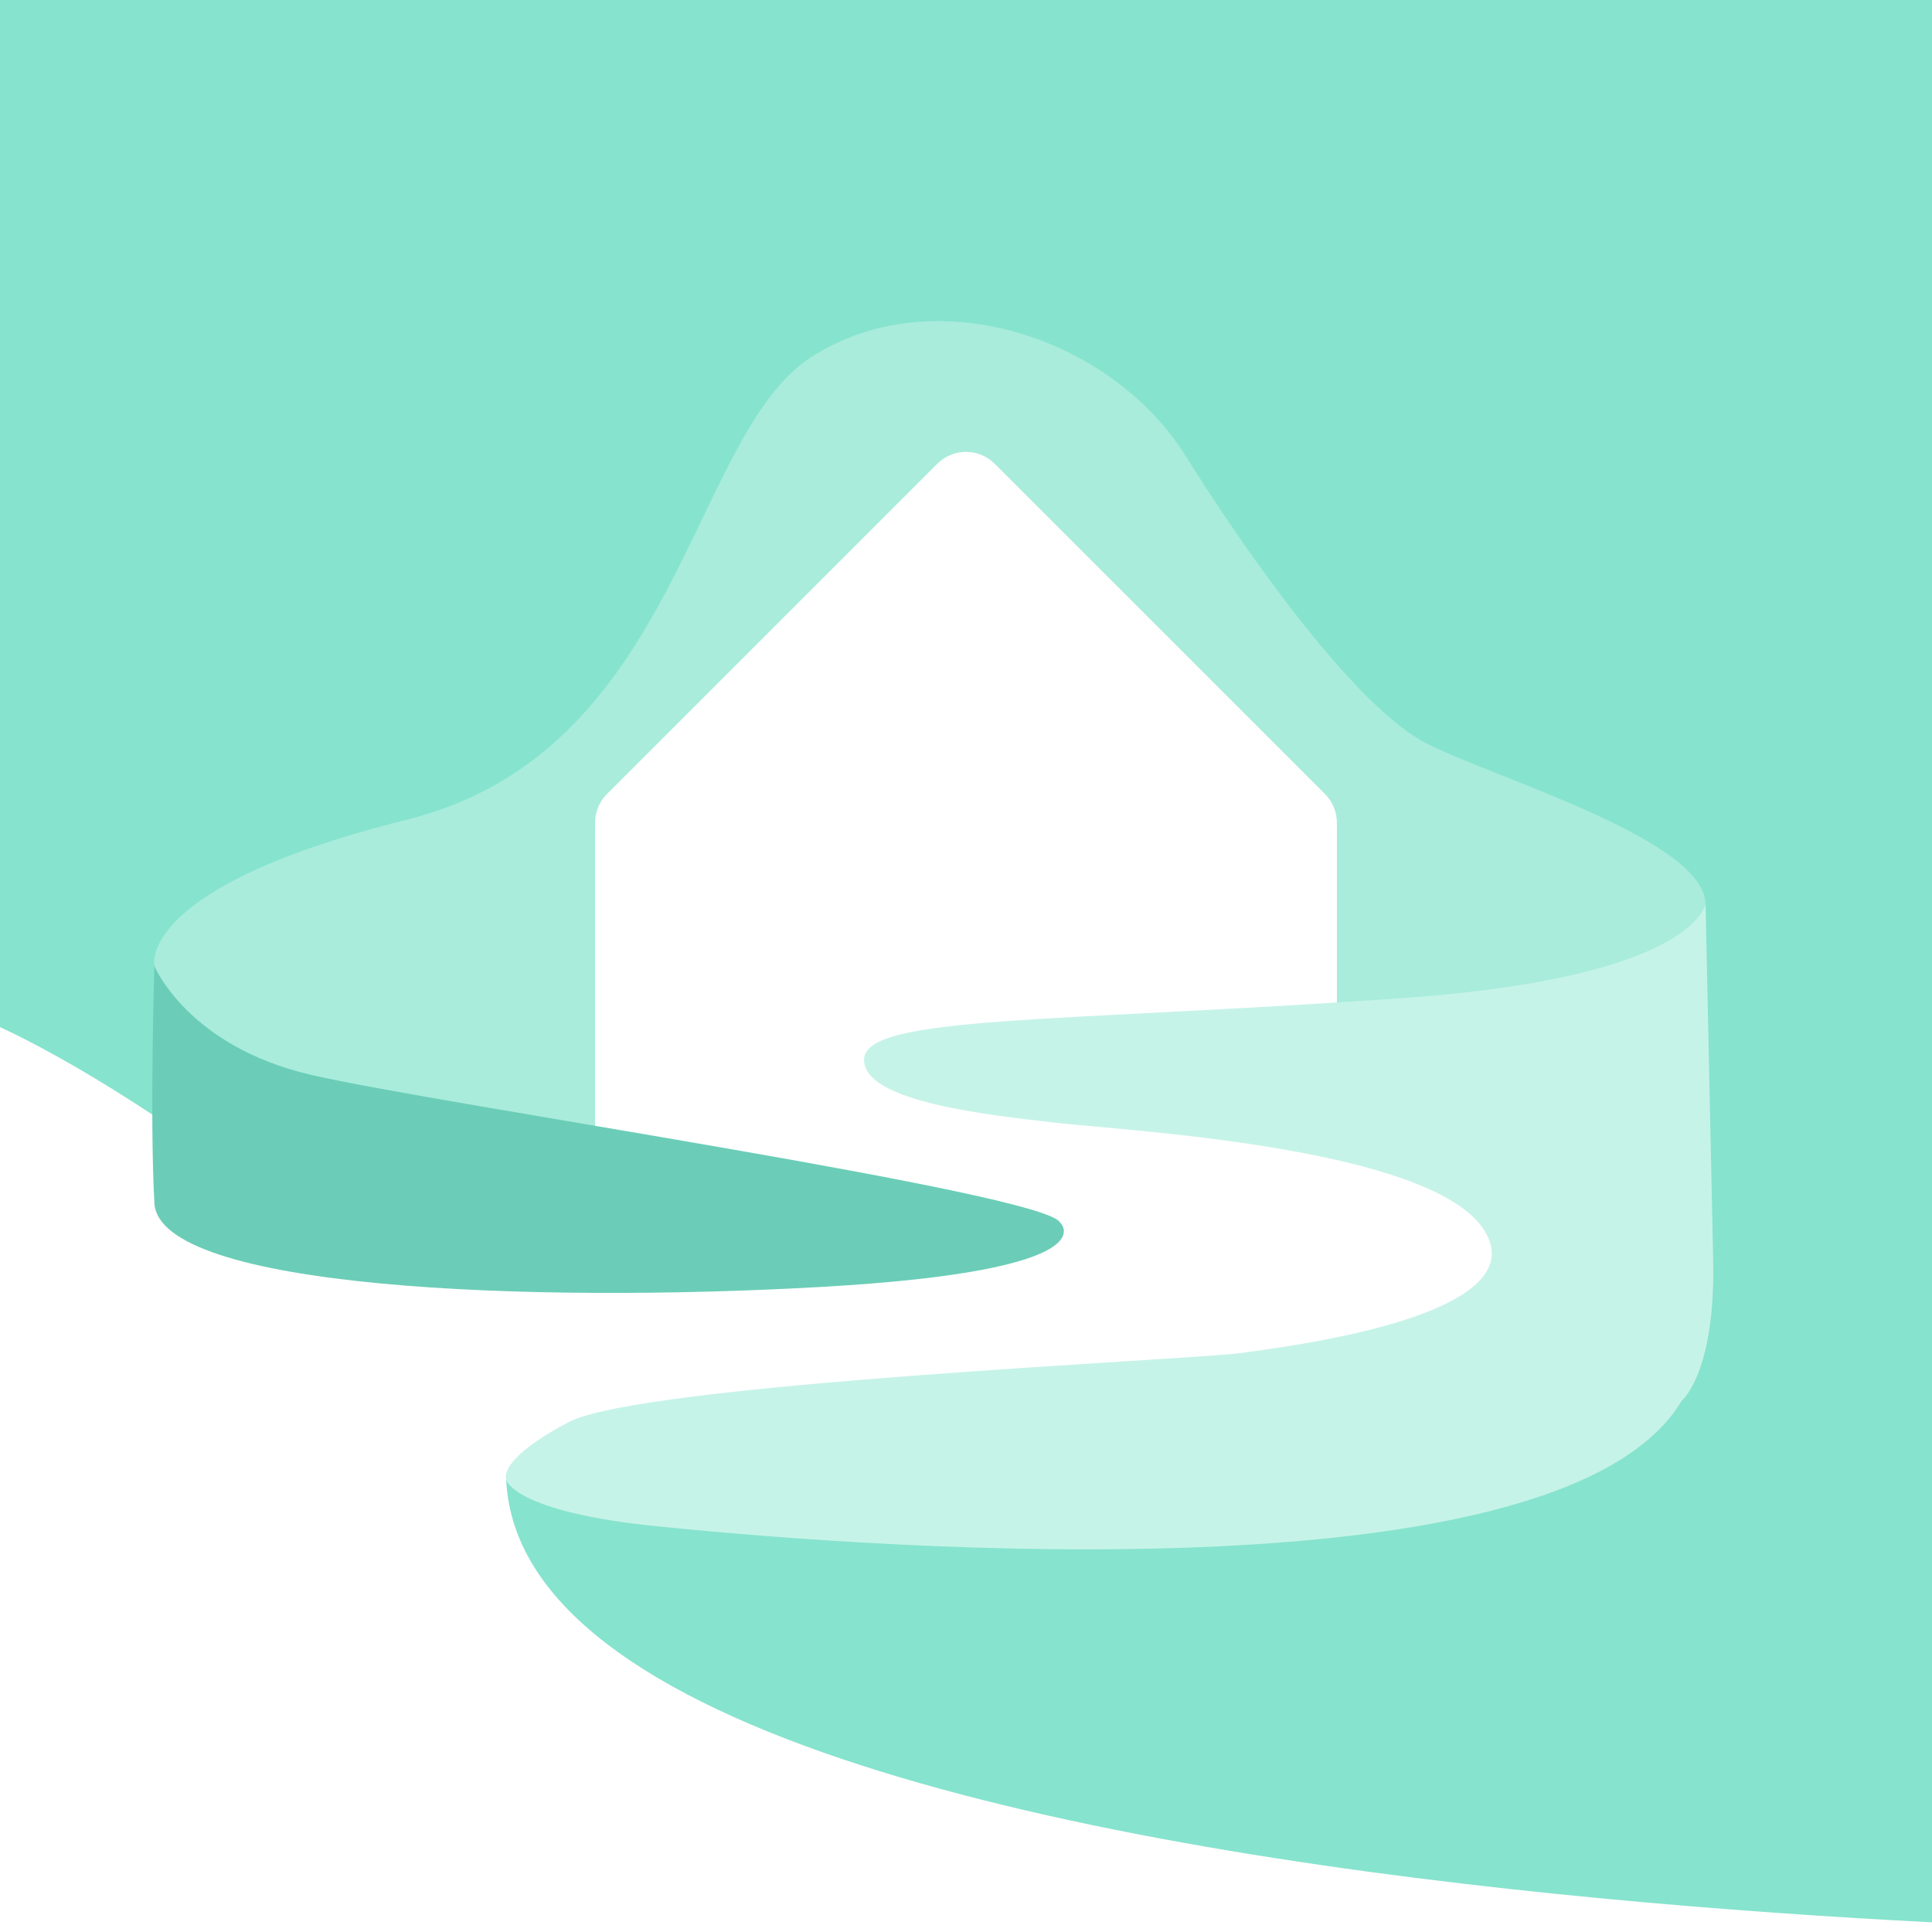
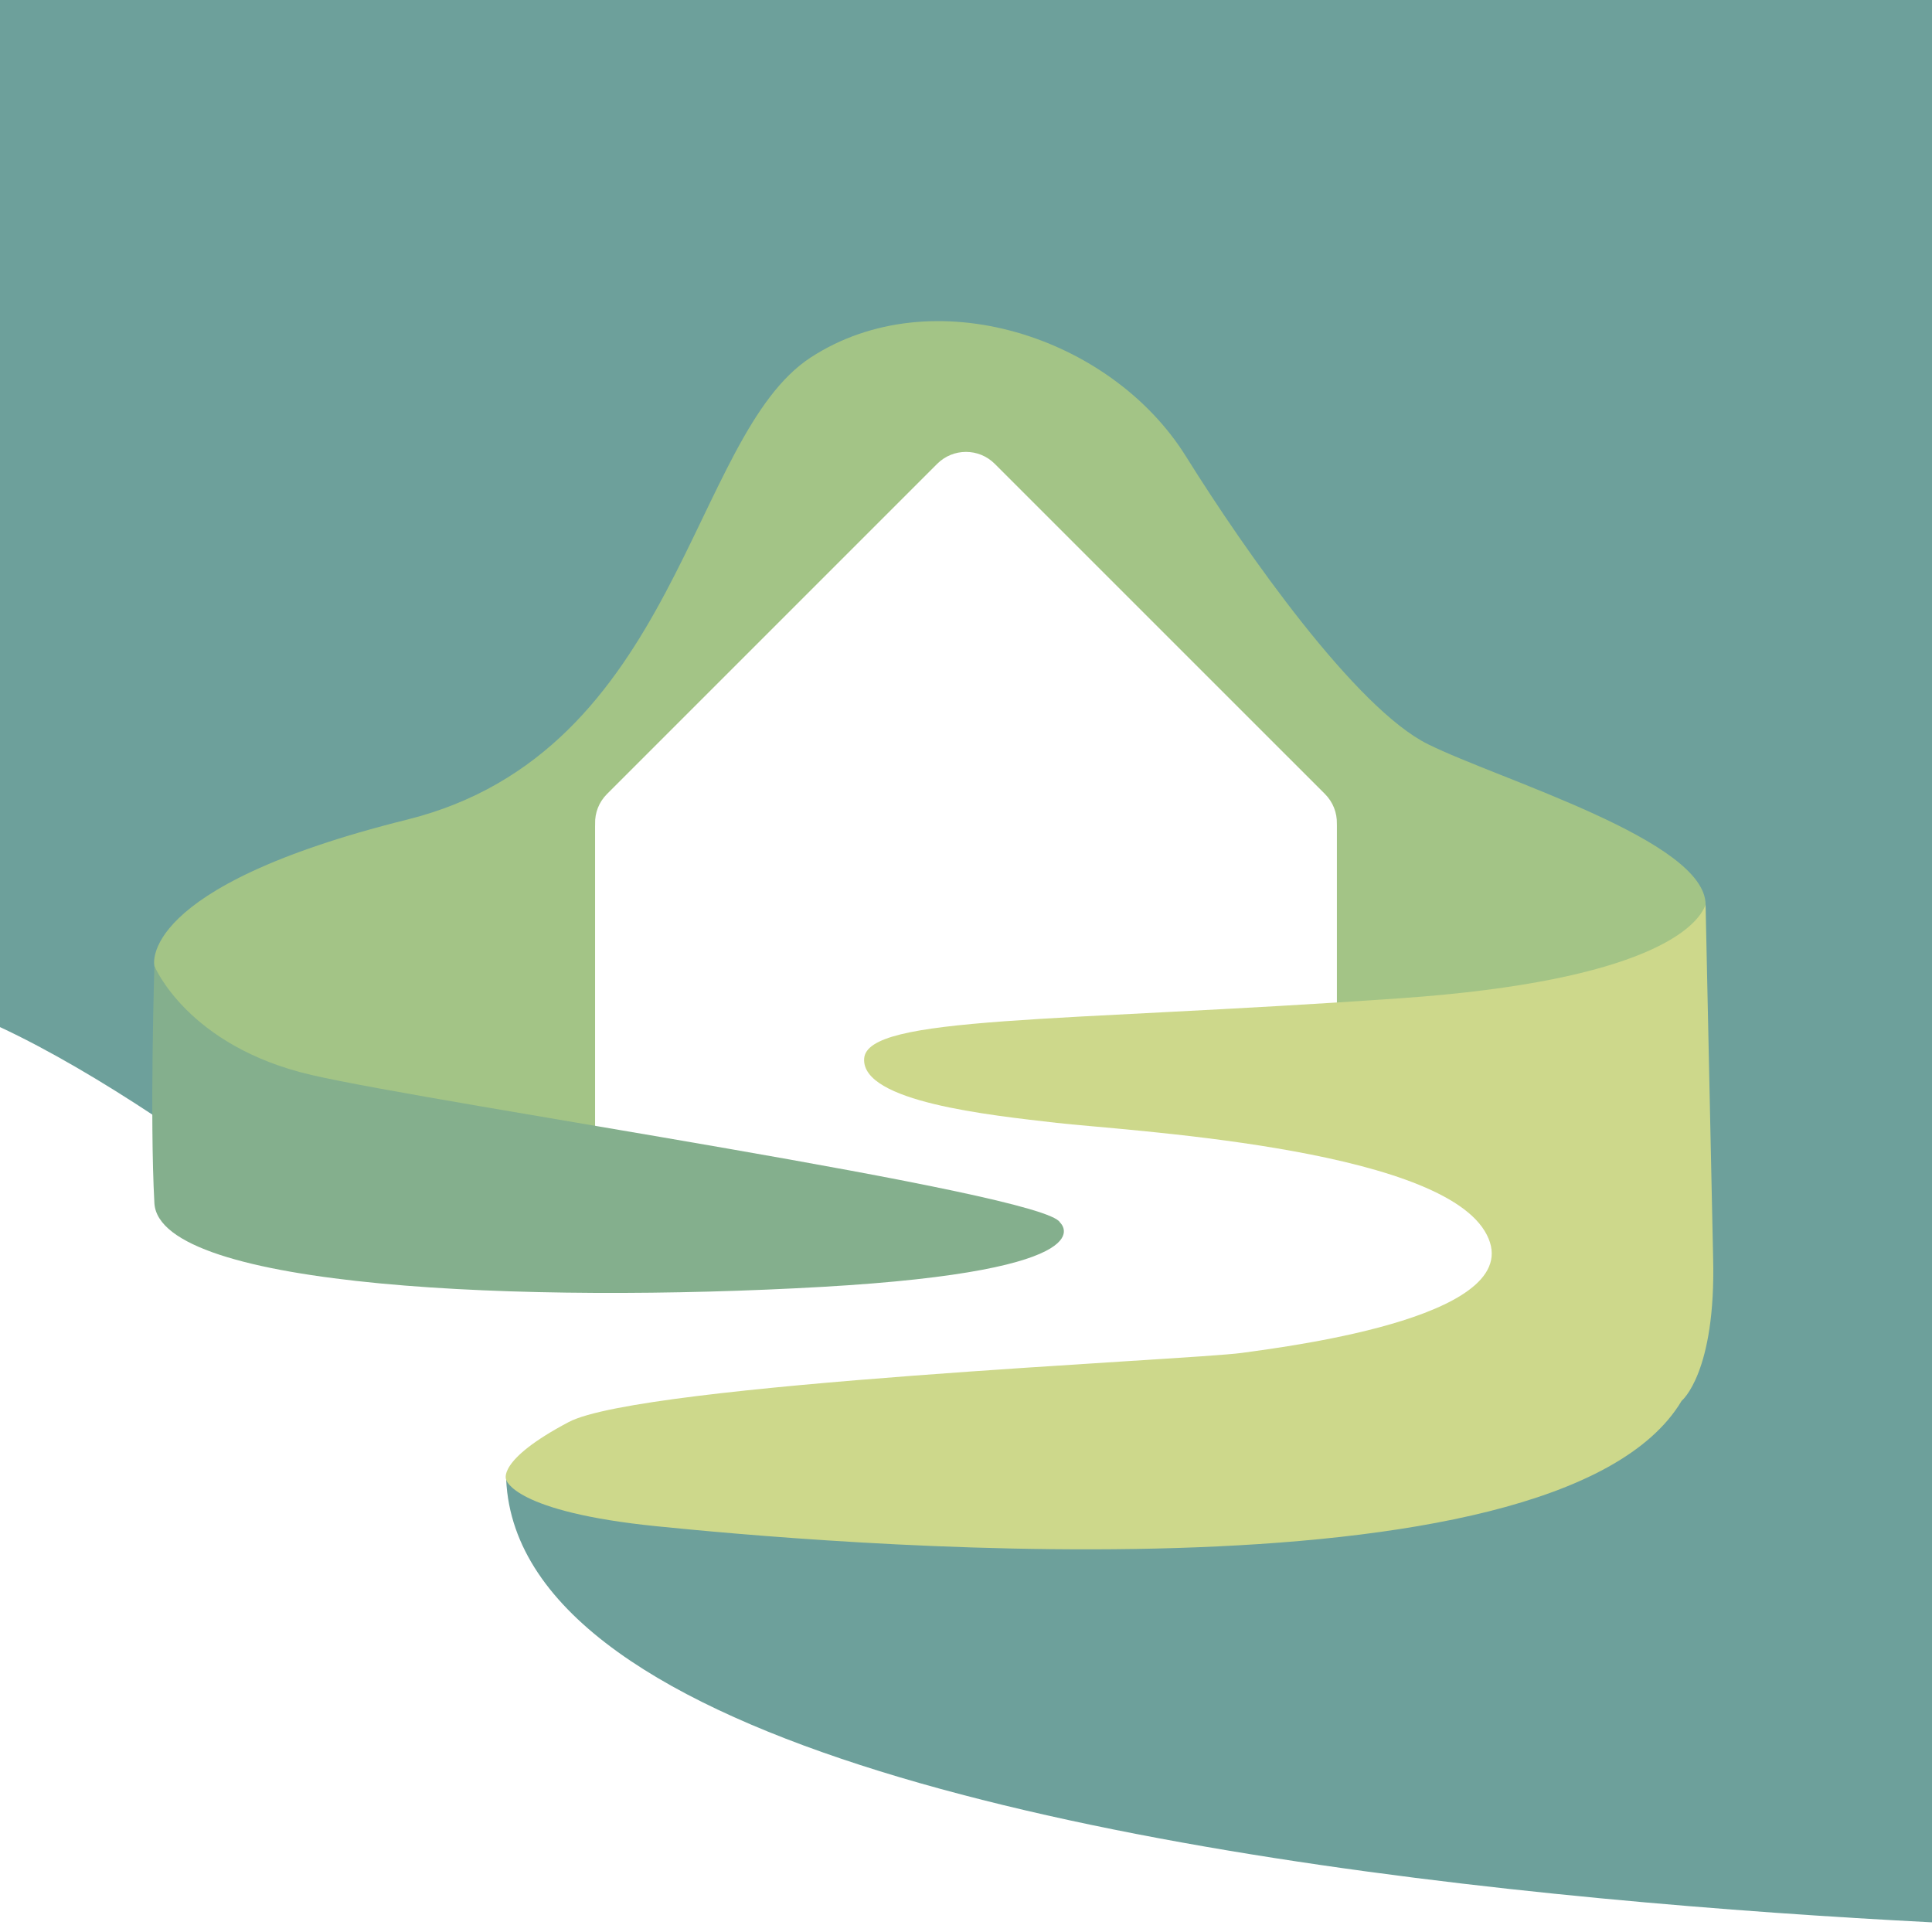
<svg xmlns="http://www.w3.org/2000/svg" id="actual_dedsign" data-name="actual dedsign" viewBox="0 0 4000 4000">
  <defs>
    <style>
      .cls-1 {
-         fill: #A9ECDC;
+         fill: #cdd88b;
      }

      .cls-2 {
-         fill: #6BCDB7;
+         fill: #6da09b;
      }

      .cls-3 {
-         fill: #C6F3E8;
+         fill: #fff;
      }

      .cls-4 {
-         fill: #fff;
+         fill: #84af8d;
      }

      .cls-5 {
-         fill: #86E3CE;
+         fill: #a3c486;
      }
    </style>
  </defs>
-   <rect class="cls-5" x="0" width="4000" height="4000" />
-   <path class="cls-4" d="M4000,3980.01v19.99H0v-1873.52c103.83,48.42,215.76,115.47,315.37,181.18,44.87,29.6,87.3,58.96,125.34,86.2,29.77,21.26,56.85,41.24,80.38,59.04,7.59,5.74,14.85,11.3,21.68,16.53,120.62,93.04,379.48,120.19,689.29,111.08,269.49-7.84,577.44-43.18,866.5-86.29,223.35-33.4,435.4-71.36,609.66-105.01,20.41-3.96,40.4-7.84,59.72-11.64,229-45.13,379.06-79.79,379.06-79.79,0,0,501.78,254.14-10.29,604.94-118.09,80.97-2093.5,56.51-2088.69,161.1,6.49,138.41,91.6,256.33,231.62,356.87,544.12,390.61,1916.96,517.98,2720.37,559.31Z" />
-   <path class="cls-1" d="M3531.24,1873.01l-33.12,395.09-3038.09,188.63-140.39-456.69s-40.15-162.87,523.04-303.06c563.19-140.19,584.95-793.88,836.14-957.09,251.27-163.13,620.72-44.78,776.58,205.05,124.24,199.14,351.65,522,501.28,595.97s574.57,199.34,574.57,332.1Z" />
-   <path class="cls-4" d="M2767.92,1709.93v948.65c0,46.64-37.79,84.35-84.35,84.35h-1367.18c-46.65,0-84.35-37.7-84.35-84.35v-948.65c0-.76,0-1.6.08-2.36v-1.94c-.67-22.27,7.59-44.7,24.63-61.74l683.55-683.55c32.98-32.98,86.37-32.98,119.27,0l683.63,683.55c16.87,16.95,25.14,39.22,24.63,61.32,0,1.52.08,3.12.08,4.72Z" />
-   <path class="cls-2" d="M2194.66,2531.08s110.92,98.96-493.87,133.33-1371.36,4.19-1381.14-173.48,0-490.94,0-490.94c0,0,68.16,166.08,325.11,225.62,256.95,59.54,1520.45,244.3,1549.89,305.47Z" />
-   <path class="cls-3" d="M3481.64,2900.27c-259.79,436.25-1822.91,289.73-2120.91,259.79-297.92-29.94-312.68-96.24-312.68-96.24,0,0-21.68-39.81,129.39-119.61,151.07-79.79,1285.79-128.37,1393.33-143.13,107.63-14.76,609.58-78.44,502.96-252.62-106.61-174.09-746.81-207.66-886.07-223.69-139.26-16.03-404.19-43.44-398.54-132.93,5.65-89.58,396.43-74.98,1112.04-125.17,514.35-36.1,614.22-149.13,630.07-193.66l15.61,730.87c6.07,238.62-65.2,296.4-65.2,296.4Z" />
+   <rect class="cls-2" x="0" width="4000" height="4000" />
+   <path class="cls-3" d="M4000,3980.01v19.99H0v-1873.52c103.83,48.42,215.76,115.47,315.37,181.18,44.87,29.6,87.3,58.96,125.34,86.2,29.77,21.26,56.85,41.24,80.38,59.04,7.59,5.74,14.85,11.3,21.68,16.53,120.62,93.04,379.48,120.19,689.29,111.08,269.49-7.84,577.44-43.18,866.5-86.29,223.35-33.4,435.4-71.36,609.66-105.01,20.41-3.96,40.4-7.84,59.72-11.64,229-45.13,379.06-79.79,379.06-79.79,0,0,501.78,254.14-10.29,604.94-118.09,80.97-2093.5,56.51-2088.69,161.1,6.49,138.41,91.6,256.33,231.62,356.87,544.12,390.61,1916.96,517.98,2720.37,559.31Z" />
+   <path class="cls-5" d="M3531.24,1873.01l-33.12,395.09-3038.09,188.63-140.39-456.69s-40.15-162.87,523.04-303.06c563.19-140.19,584.95-793.88,836.14-957.09,251.27-163.13,620.72-44.78,776.58,205.05,124.24,199.14,351.65,522,501.28,595.97s574.57,199.34,574.57,332.1Z" />
+   <path class="cls-3" d="M2767.92,1709.93v948.65c0,46.64-37.79,84.35-84.35,84.35h-1367.18c-46.65,0-84.35-37.7-84.35-84.35v-948.65c0-.76,0-1.6.08-2.36v-1.94c-.67-22.27,7.59-44.7,24.63-61.74l683.55-683.55c32.98-32.98,86.37-32.98,119.27,0l683.63,683.55c16.87,16.95,25.14,39.22,24.63,61.32,0,1.52.08,3.12.08,4.72Z" />
+   <path class="cls-4" d="M2194.66,2531.08s110.92,98.96-493.87,133.33-1371.36,4.19-1381.14-173.48,0-490.94,0-490.94c0,0,68.16,166.08,325.11,225.62,256.95,59.54,1520.45,244.3,1549.89,305.47Z" />
+   <path class="cls-1" d="M3481.64,2900.27c-259.79,436.25-1822.91,289.73-2120.91,259.79-297.92-29.94-312.68-96.24-312.68-96.24,0,0-21.68-39.81,129.39-119.61,151.07-79.79,1285.79-128.37,1393.33-143.13,107.63-14.76,609.58-78.44,502.96-252.62-106.61-174.09-746.81-207.66-886.07-223.69-139.26-16.03-404.19-43.44-398.54-132.93,5.65-89.58,396.43-74.98,1112.04-125.17,514.35-36.1,614.22-149.13,630.07-193.66l15.61,730.87c6.07,238.62-65.2,296.4-65.2,296.4Z" />
</svg>
